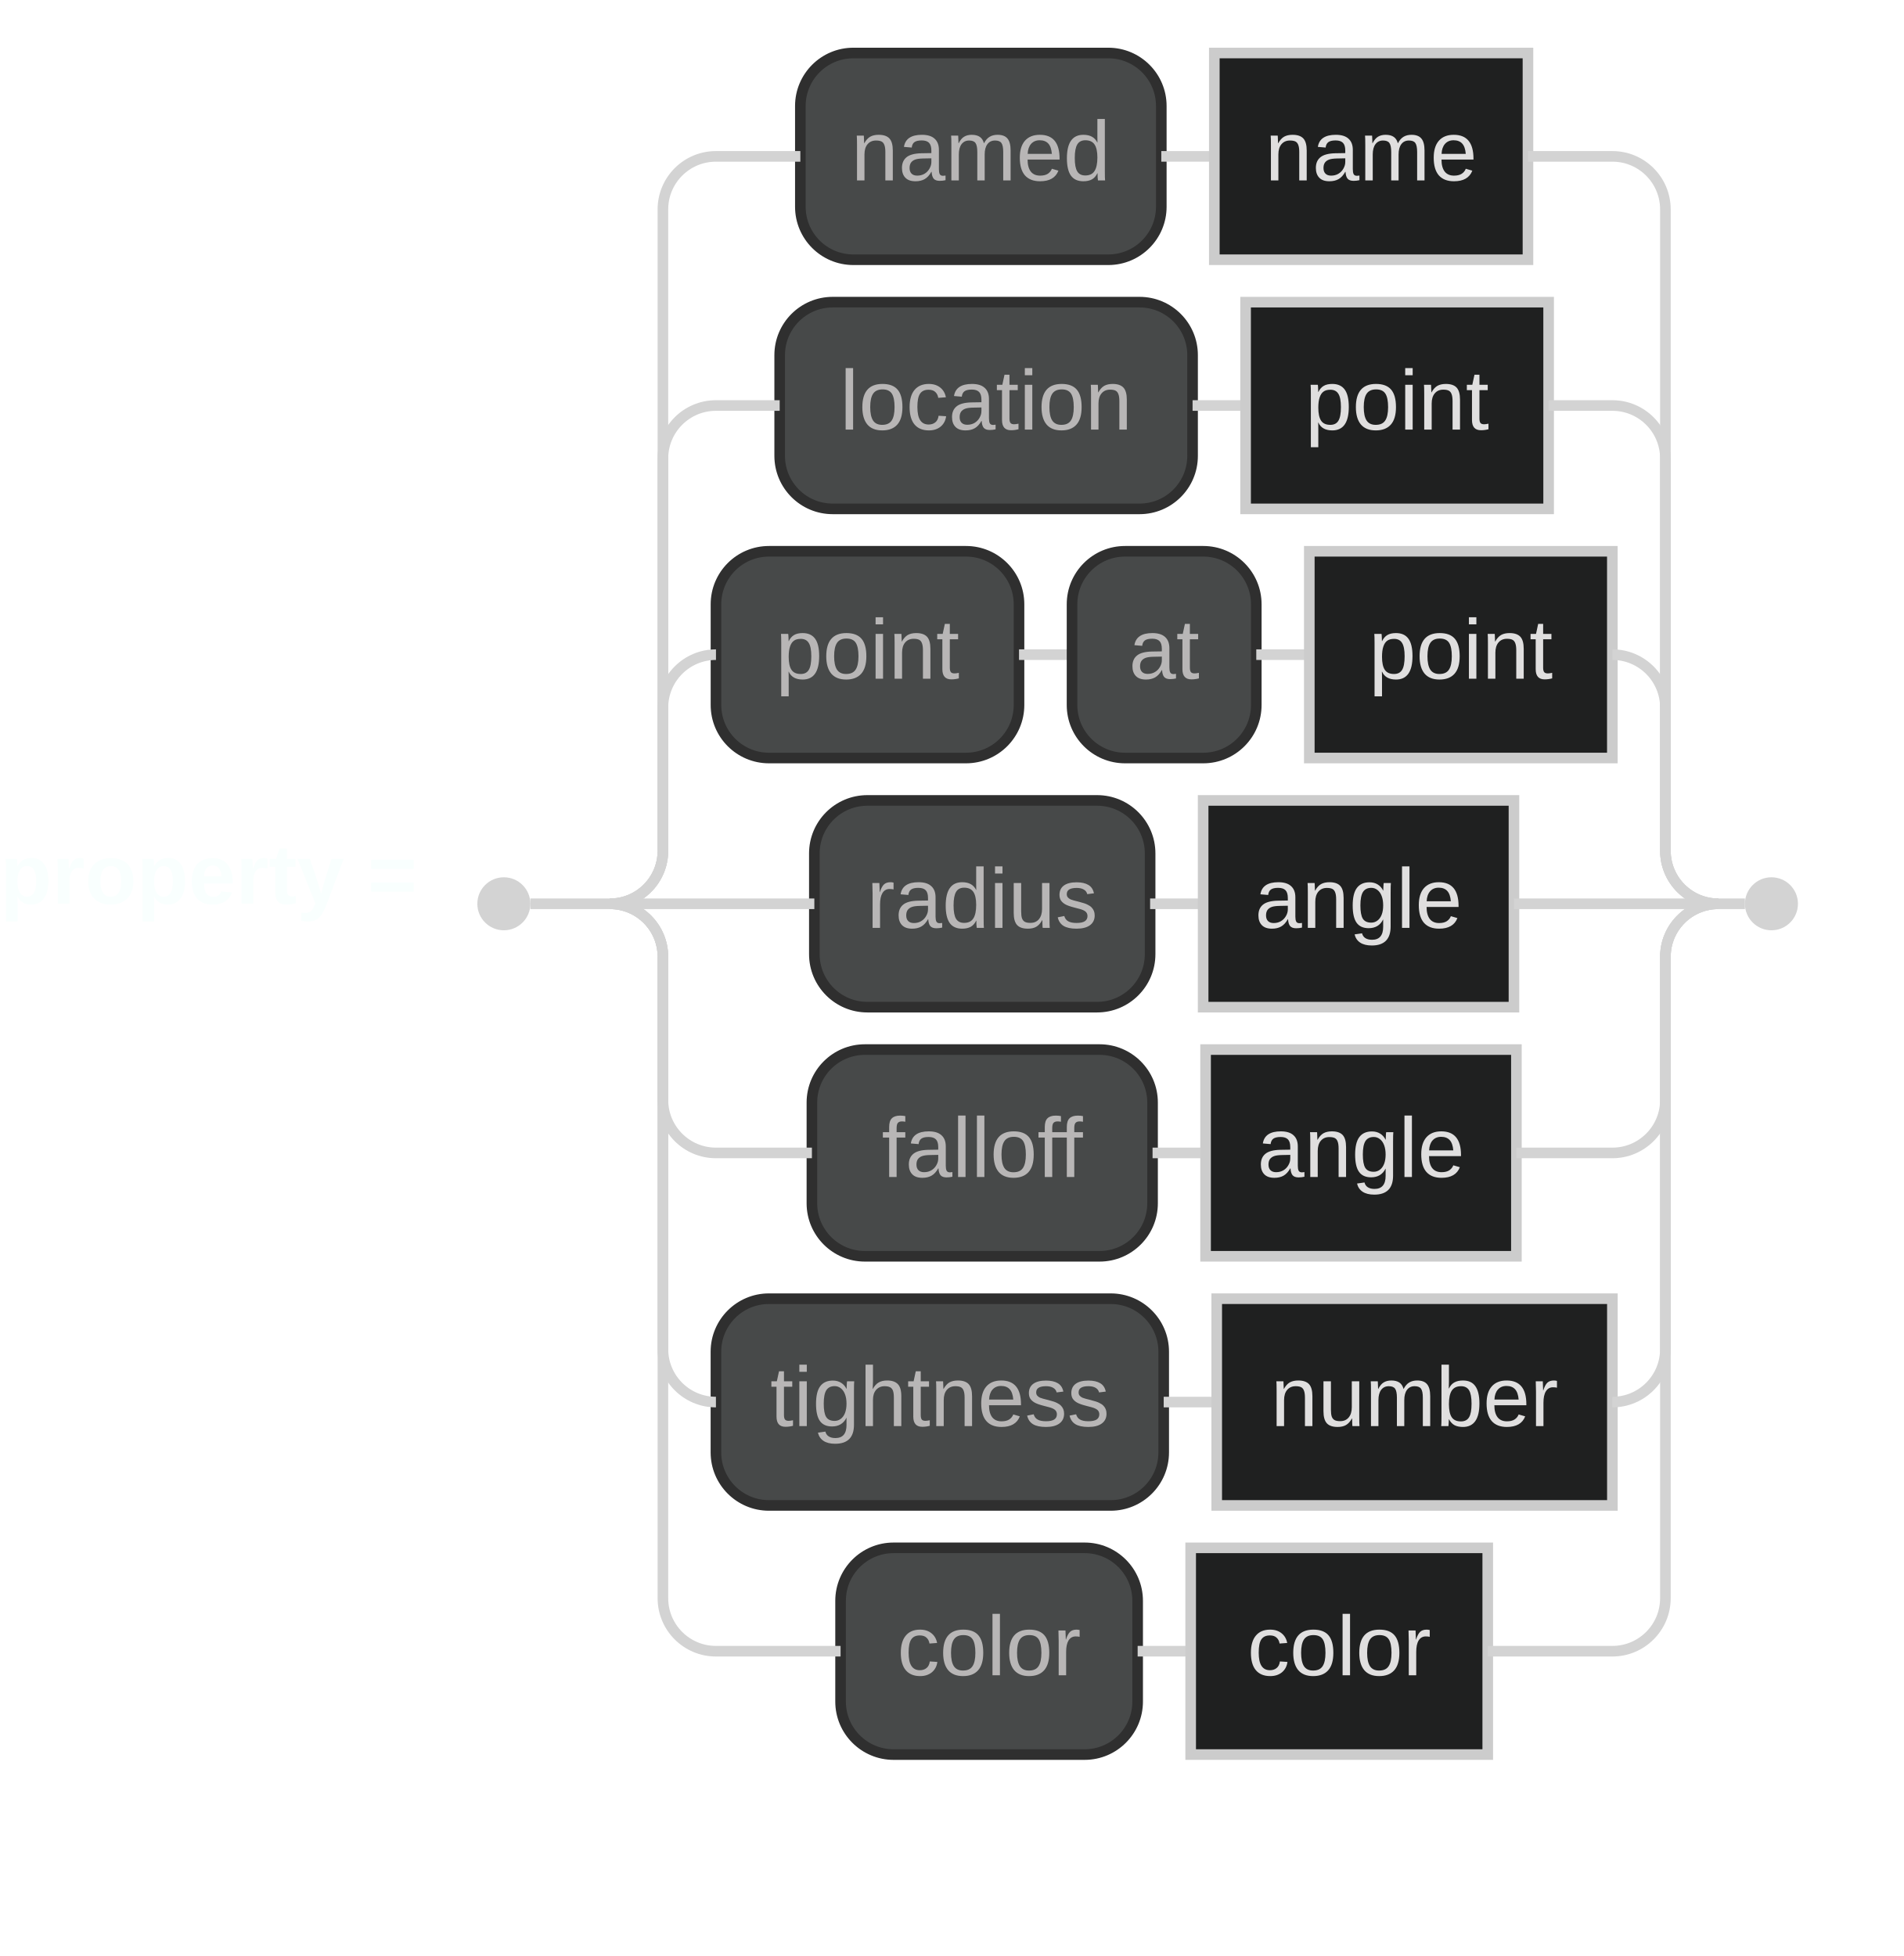
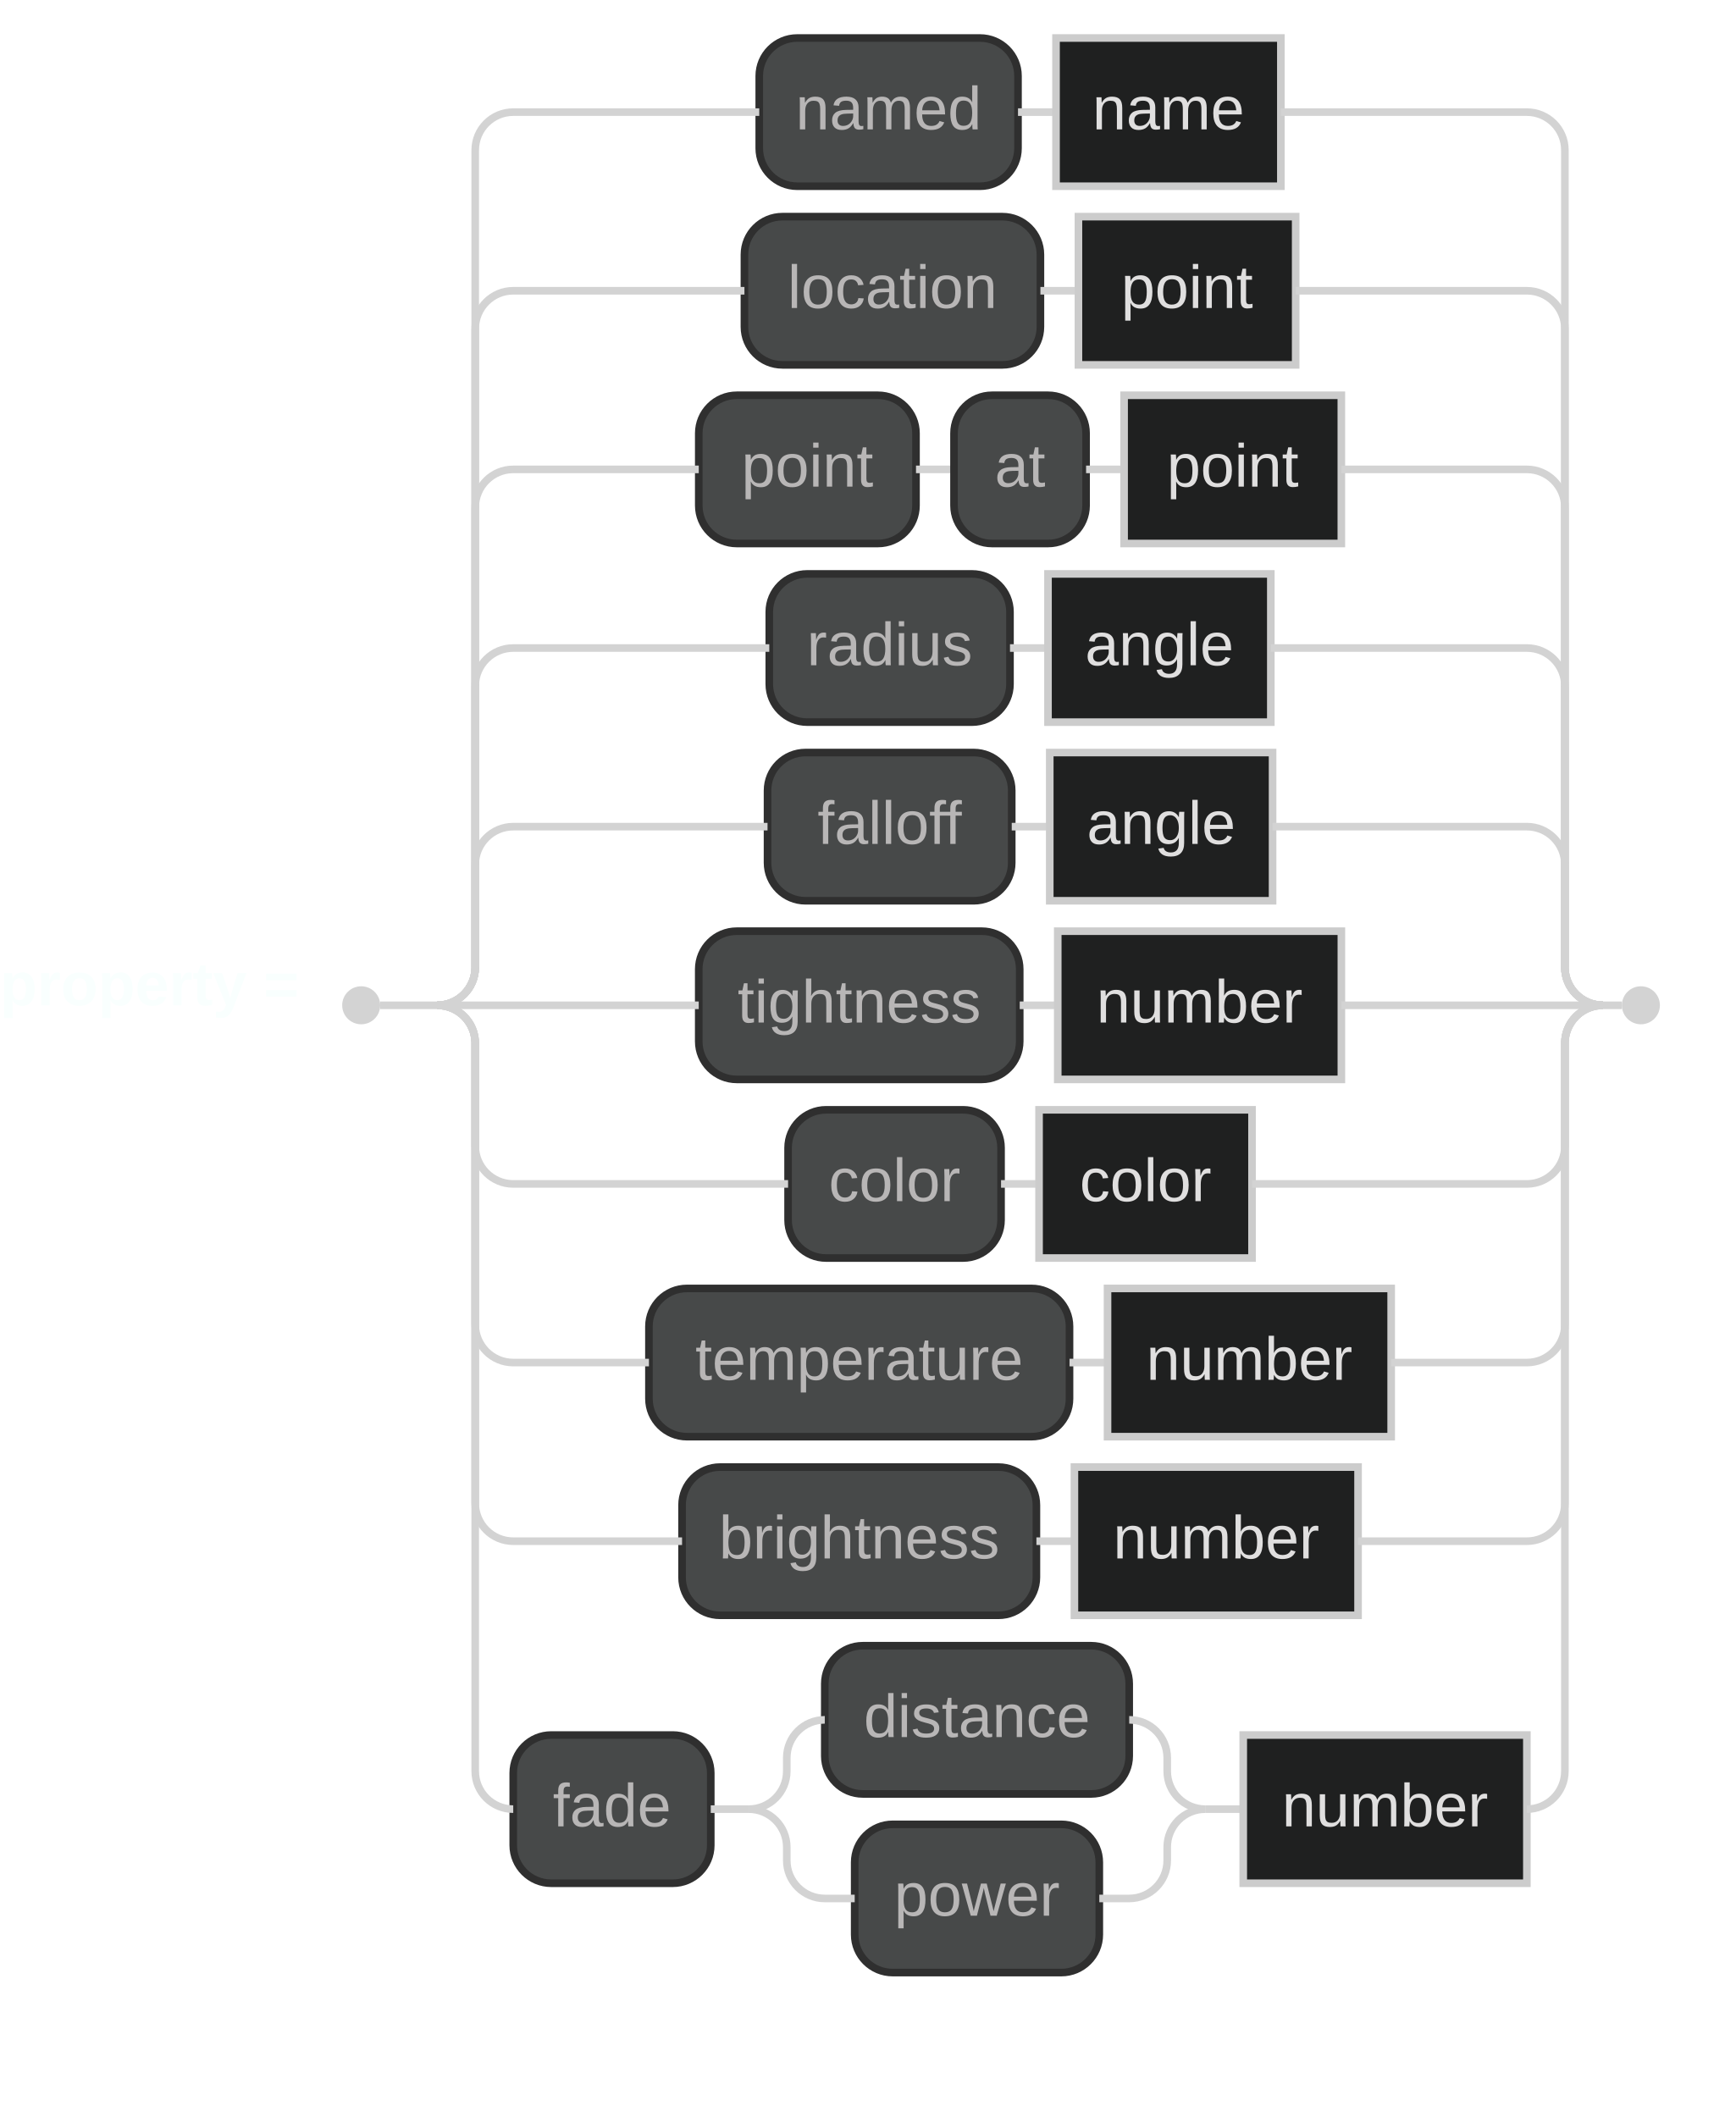
- <svg xmlns="http://www.w3.org/2000/svg" id="my-svg" width="100%" class="railroad-diagram" style="max-width: 359.109px; background-color: transparent;" viewBox="0 0 359.109 369" role="graphics-document document" aria-roledescription="railroadEbnf">
+ <svg xmlns="http://www.w3.org/2000/svg" id="my-svg" width="100%" class="railroad-diagram" style="max-width: 456.719px; background-color: transparent;" viewBox="0 0 456.719 557" role="graphics-document document" aria-roledescription="railroadEbnf">
  <style>#my-svg{font-family:"trebuchet ms",verdana,arial,sans-serif;font-size:16px;fill:#ccc;}@keyframes edge-animation-frame{from{stroke-dashoffset:0;}}@keyframes dash{to{stroke-dashoffset:0;}}#my-svg .edge-animation-slow{stroke-dasharray:9,5!important;stroke-dashoffset:900;animation:dash 50s linear infinite;stroke-linecap:round;}#my-svg .edge-animation-fast{stroke-dasharray:9,5!important;stroke-dashoffset:900;animation:dash 20s linear infinite;stroke-linecap:round;}#my-svg .error-icon{fill:#a44141;}#my-svg .error-text{fill:#ddd;stroke:#ddd;}#my-svg .edge-thickness-normal{stroke-width:1px;}#my-svg .edge-thickness-thick{stroke-width:3.5px;}#my-svg .edge-pattern-solid{stroke-dasharray:0;}#my-svg .edge-thickness-invisible{stroke-width:0;fill:none;}#my-svg .edge-pattern-dashed{stroke-dasharray:3;}#my-svg .edge-pattern-dotted{stroke-dasharray:2;}#my-svg .marker{fill:lightgrey;stroke:lightgrey;}#my-svg .marker.cross{stroke:lightgrey;}#my-svg svg{font-family:"trebuchet ms",verdana,arial,sans-serif;font-size:16px;}#my-svg p{margin:0;}#my-svg .railroad-diagram{font-family:"trebuchet ms",verdana,arial,sans-serif;font-size:16px;}#my-svg .railroad-terminal rect{fill:hsl(180, 1.587%, 28.353%);stroke:hsl(180, 0%, 18.353%);stroke-width:2px;}#my-svg .railroad-terminal text{fill:rgb(183.848, 181.552, 181.552);font-family:"trebuchet ms",verdana,arial,sans-serif;font-size:16px;text-anchor:middle;dominant-baseline:middle;}#my-svg .railroad-nonterminal rect{fill:#1f2020;stroke:#cccccc;stroke-width:2px;}#my-svg .railroad-nonterminal text{fill:#e0dfdf;font-family:"trebuchet ms",verdana,arial,sans-serif;font-size:16px;text-anchor:middle;dominant-baseline:middle;}#my-svg .railroad-line{stroke:lightgrey;stroke-width:2px;fill:none;}#my-svg .railroad-start circle,#my-svg .railroad-end circle{fill:lightgrey;}#my-svg .railroad-comment ellipse{fill:#181818;stroke:hsl(20, 0%, 2.353%);stroke-width:2px;}#my-svg .railroad-comment text{fill:rgb(223, 223.667, 224);font-style:italic;font-family:"trebuchet ms",verdana,arial,sans-serif;font-size:16px;text-anchor:middle;dominant-baseline:middle;}#my-svg .railroad-special rect{fill:hsl(20, 1.587%, 12.353%);stroke:hsl(20, 0%, 2.353%);stroke-width:2px;stroke-dasharray:5,3;}#my-svg .railroad-special text{fill:#e0dfdf;font-family:"trebuchet ms",verdana,arial,sans-serif;font-size:16px;text-anchor:middle;dominant-baseline:middle;}#my-svg .railroad-rule-name{font-weight:bold;fill:#F9FFFE;font-family:"trebuchet ms",verdana,arial,sans-serif;font-size:16px;}#my-svg .node .neo-node{stroke:#ccc;}#my-svg [data-look="neo"].node rect,#my-svg [data-look="neo"].cluster rect,#my-svg [data-look="neo"].node polygon{stroke:url(#my-svg-gradient);filter:drop-shadow( 1px 2px 2px rgba(185,185,185,1));}#my-svg [data-look="neo"].swimlane.cluster rect{filter:none;}#my-svg [data-look="neo"].node path{stroke:url(#my-svg-gradient);stroke-width:1px;}#my-svg [data-look="neo"].node .outer-path{filter:drop-shadow( 1px 2px 2px rgba(185,185,185,1));}#my-svg [data-look="neo"].node .neo-line path{stroke:#ccc;filter:none;}#my-svg [data-look="neo"].node circle{stroke:url(#my-svg-gradient);filter:drop-shadow( 1px 2px 2px rgba(185,185,185,1));}#my-svg [data-look="neo"].node circle .state-start{fill:#000000;}#my-svg [data-look="neo"].icon-shape .icon{fill:url(#my-svg-gradient);filter:drop-shadow( 1px 2px 2px rgba(185,185,185,1));}#my-svg [data-look="neo"].icon-shape .icon-neo path{stroke:url(#my-svg-gradient);filter:drop-shadow( 1px 2px 2px rgba(185,185,185,1));}#my-svg :root{--mermaid-font-family:"trebuchet ms",verdana,arial,sans-serif;}</style>
  <g />
  <g class="railroad-rule" transform="translate(0, 10)">
    <g transform="translate(115.0312, 0)">
      <g class="railroad-choice">
-         <g class="railroad-sequence" transform="translate(35.92188, 0)">
+         <g class="railroad-sequence" transform="translate(84.72656, 0)">
          <g class="railroad-terminal" transform="translate(0, 0)">
            <rect x="0" y="0" width="68.078" height="39" rx="10" ry="10" />
            <text x="34.039" y="19.5">named</text>
          </g>
          <path class="railroad-line" d="M 68.078 19.5 L 78.078 19.5" />
          <g class="railroad-nonterminal" transform="translate(78.07812, 0)">
            <rect x="0" y="0" width="59.156" height="39" />
            <text x="29.578" y="19.5">name</text>
          </g>
        </g>
-         <path class="railroad-line" d="M 0 160.5 A 10 10 0 0 0 10 150.5 L 10 29.5 A 10 10 0 0 1 20 19.5 L 35.922 19.5" />
-         <path class="railroad-line" d="M 173.156 19.5 L 189.078 19.5 A 10 10 0 0 1 199.078 29.5 L 199.078 150.5 A 10 10 0 0 0 209.078 160.5" />
-         <g class="railroad-sequence" transform="translate(32.02344, 47)">
+         <path class="railroad-line" d="M 0 254.5 A 10 10 0 0 0 10 244.5 L 10 29.5 A 10 10 0 0 1 20 19.5 L 84.727 19.5" />
+         <path class="railroad-line" d="M 221.961 19.5 L 286.688 19.5 A 10 10 0 0 1 296.688 29.5 L 296.688 244.5 A 10 10 0 0 0 306.688 254.5" />
+         <g class="railroad-sequence" transform="translate(80.82812, 47)">
          <g class="railroad-terminal" transform="translate(0, 0)">
            <rect x="0" y="0" width="77.875" height="39" rx="10" ry="10" />
            <text x="38.938" y="19.5">location</text>
          </g>
          <path class="railroad-line" d="M 77.875 19.5 L 87.875 19.5" />
          <g class="railroad-nonterminal" transform="translate(87.875, 0)">
            <rect x="0" y="0" width="57.156" height="39" />
            <text x="28.578" y="19.5">point</text>
          </g>
        </g>
-         <path class="railroad-line" d="M 0 160.5 A 10 10 0 0 0 10 150.5 L 10 76.5 A 10 10 0 0 1 20 66.5 L 32.023 66.5" />
-         <path class="railroad-line" d="M 177.055 66.5 L 189.078 66.5 A 10 10 0 0 1 199.078 76.5 L 199.078 150.5 A 10 10 0 0 0 209.078 160.5" />
-         <g class="railroad-sequence" transform="translate(20.00781, 94)">
+         <path class="railroad-line" d="M 0 254.5 A 10 10 0 0 0 10 244.5 L 10 76.5 A 10 10 0 0 1 20 66.5 L 80.828 66.5" />
+         <path class="railroad-line" d="M 225.859 66.5 L 286.688 66.5 A 10 10 0 0 1 296.688 76.5 L 296.688 244.5 A 10 10 0 0 0 306.688 254.5" />
+         <g class="railroad-sequence" transform="translate(68.8125, 94)">
          <g class="railroad-terminal" transform="translate(0, 0)">
            <rect x="0" y="0" width="57.156" height="39" rx="10" ry="10" />
            <text x="28.578" y="19.5">point</text>
          </g>
          <path class="railroad-line" d="M 57.156 19.5 L 67.156 19.5" />
          <g class="railroad-terminal" transform="translate(67.15625, 0)">
            <rect x="0" y="0" width="34.75" height="39" rx="10" ry="10" />
            <text x="17.375" y="19.5">at</text>
          </g>
          <path class="railroad-line" d="M 101.906 19.5 L 111.906 19.5" />
          <g class="railroad-nonterminal" transform="translate(111.9062, 0)">
            <rect x="0" y="0" width="57.156" height="39" />
            <text x="28.578" y="19.5">point</text>
          </g>
        </g>
-         <path class="railroad-line" d="M 0 160.5 A 10 10 0 0 0 10 150.5 L 10 123.5 A 10 10 0 0 1 20 113.5 L 20.008 113.5" />
-         <path class="railroad-line" d="M 189.07 113.5 L 189.078 113.5 A 10 10 0 0 1 199.078 123.5 L 199.078 150.5 A 10 10 0 0 0 209.078 160.5" />
-         <g class="railroad-sequence" transform="translate(38.5625, 141)">
+         <path class="railroad-line" d="M 0 254.5 A 10 10 0 0 0 10 244.5 L 10 123.5 A 10 10 0 0 1 20 113.5 L 68.812 113.5" />
+         <path class="railroad-line" d="M 237.875 113.5 L 286.688 113.5 A 10 10 0 0 1 296.688 123.5 L 296.688 244.5 A 10 10 0 0 0 306.688 254.5" />
+         <g class="railroad-sequence" transform="translate(87.36719, 141)">
          <g class="railroad-terminal" transform="translate(0, 0)">
            <rect x="0" y="0" width="63.328" height="39" rx="10" ry="10" />
            <text x="31.664" y="19.5">radius</text>
          </g>
          <path class="railroad-line" d="M 63.328 19.5 L 73.328 19.5" />
          <g class="railroad-nonterminal" transform="translate(73.32812, 0)">
            <rect x="0" y="0" width="58.625" height="39" />
            <text x="29.312" y="19.5">angle</text>
          </g>
        </g>
-         <path class="railroad-line" d="M 0 160.5 L 38.562 160.5" />
-         <path class="railroad-line" d="M 170.516 160.5 L 209.078 160.5" />
-         <g class="railroad-sequence" transform="translate(38.10156, 188)">
+         <path class="railroad-line" d="M 0 254.5 A 10 10 0 0 0 10 244.5 L 10 170.5 A 10 10 0 0 1 20 160.5 L 87.367 160.5" />
+         <path class="railroad-line" d="M 219.32 160.5 L 286.688 160.5 A 10 10 0 0 1 296.688 170.5 L 296.688 244.5 A 10 10 0 0 0 306.688 254.5" />
+         <g class="railroad-sequence" transform="translate(86.90625, 188)">
          <g class="railroad-terminal" transform="translate(0, 0)">
            <rect x="0" y="0" width="64.25" height="39" rx="10" ry="10" />
            <text x="32.125" y="19.5">falloff</text>
          </g>
          <path class="railroad-line" d="M 64.25 19.5 L 74.25 19.5" />
          <g class="railroad-nonterminal" transform="translate(74.25, 0)">
            <rect x="0" y="0" width="58.625" height="39" />
            <text x="29.312" y="19.5">angle</text>
          </g>
        </g>
-         <path class="railroad-line" d="M 0 160.5 A 10 10 0 0 1 10 170.5 L 10 197.5 A 10 10 0 0 0 20 207.5 L 38.102 207.5" />
-         <path class="railroad-line" d="M 170.977 207.5 L 189.078 207.5 A 10 10 0 0 0 199.078 197.5 L 199.078 170.5 A 10 10 0 0 1 209.078 160.5" />
-         <g class="railroad-sequence" transform="translate(20, 235)">
+         <path class="railroad-line" d="M 0 254.5 A 10 10 0 0 0 10 244.5 L 10 217.5 A 10 10 0 0 1 20 207.5 L 86.906 207.5" />
+         <path class="railroad-line" d="M 219.781 207.5 L 286.688 207.5 A 10 10 0 0 1 296.688 217.5 L 296.688 244.5 A 10 10 0 0 0 306.688 254.5" />
+         <g class="railroad-sequence" transform="translate(68.80469, 235)">
          <g class="railroad-terminal" transform="translate(0, 0)">
            <rect x="0" y="0" width="84.453" height="39" rx="10" ry="10" />
            <text x="42.227" y="19.5">tightness</text>
          </g>
          <path class="railroad-line" d="M 84.453 19.5 L 94.453 19.5" />
          <g class="railroad-nonterminal" transform="translate(94.45312, 0)">
            <rect x="0" y="0" width="74.625" height="39" />
            <text x="37.312" y="19.5">number</text>
          </g>
        </g>
-         <path class="railroad-line" d="M 0 160.5 A 10 10 0 0 1 10 170.5 L 10 244.5 A 10 10 0 0 0 20 254.5 L 20 254.5" />
-         <path class="railroad-line" d="M 189.078 254.5 L 189.078 254.5 A 10 10 0 0 0 199.078 244.5 L 199.078 170.5 A 10 10 0 0 1 209.078 160.5" />
-         <g class="railroad-sequence" transform="translate(43.50781, 282)">
+         <path class="railroad-line" d="M 0 254.5 L 68.805 254.5" />
+         <path class="railroad-line" d="M 237.883 254.5 L 306.688 254.5" />
+         <g class="railroad-sequence" transform="translate(92.3125, 282)">
          <g class="railroad-terminal" transform="translate(0, 0)">
            <rect x="0" y="0" width="56.031" height="39" rx="10" ry="10" />
            <text x="28.016" y="19.5">color</text>
          </g>
          <path class="railroad-line" d="M 56.031 19.5 L 66.031 19.5" />
          <g class="railroad-nonterminal" transform="translate(66.03125, 0)">
            <rect x="0" y="0" width="56.031" height="39" />
            <text x="28.016" y="19.5">color</text>
          </g>
        </g>
-         <path class="railroad-line" d="M 0 160.5 A 10 10 0 0 1 10 170.5 L 10 291.5 A 10 10 0 0 0 20 301.5 L 43.508 301.5" />
-         <path class="railroad-line" d="M 165.57 301.5 L 189.078 301.5 A 10 10 0 0 0 199.078 291.5 L 199.078 170.5 A 10 10 0 0 1 209.078 160.5" />
+         <path class="railroad-line" d="M 0 254.5 A 10 10 0 0 1 10 264.5 L 10 291.5 A 10 10 0 0 0 20 301.5 L 92.312 301.5" />
+         <path class="railroad-line" d="M 214.375 301.5 L 286.688 301.5 A 10 10 0 0 0 296.688 291.5 L 296.688 264.5 A 10 10 0 0 1 306.688 254.5" />
+         <g class="railroad-sequence" transform="translate(55.70312, 329)">
+           <g class="railroad-terminal" transform="translate(0, 0)">
+             <rect x="0" y="0" width="110.656" height="39" rx="10" ry="10" />
+             <text x="55.328" y="19.5">temperature</text>
+           </g>
+           <path class="railroad-line" d="M 110.656 19.5 L 120.656 19.5" />
+           <g class="railroad-nonterminal" transform="translate(120.6562, 0)">
+             <rect x="0" y="0" width="74.625" height="39" />
+             <text x="37.312" y="19.5">number</text>
+           </g>
+         </g>
+         <path class="railroad-line" d="M 0 254.5 A 10 10 0 0 1 10 264.5 L 10 338.5 A 10 10 0 0 0 20 348.5 L 55.703 348.5" />
+         <path class="railroad-line" d="M 250.984 348.5 L 286.688 348.5 A 10 10 0 0 0 296.688 338.5 L 296.688 264.5 A 10 10 0 0 1 306.688 254.5" />
+         <g class="railroad-sequence" transform="translate(64.41406, 376)">
+           <g class="railroad-terminal" transform="translate(0, 0)">
+             <rect x="0" y="0" width="93.234" height="39" rx="10" ry="10" />
+             <text x="46.617" y="19.5">brightness</text>
+           </g>
+           <path class="railroad-line" d="M 93.234 19.5 L 103.234 19.5" />
+           <g class="railroad-nonterminal" transform="translate(103.2344, 0)">
+             <rect x="0" y="0" width="74.625" height="39" />
+             <text x="37.312" y="19.5">number</text>
+           </g>
+         </g>
+         <path class="railroad-line" d="M 0 254.5 A 10 10 0 0 1 10 264.5 L 10 385.5 A 10 10 0 0 0 20 395.5 L 64.414 395.5" />
+         <path class="railroad-line" d="M 242.273 395.5 L 286.688 395.5 A 10 10 0 0 0 296.688 385.5 L 296.688 264.5 A 10 10 0 0 1 306.688 254.5" />
+         <g class="railroad-sequence" transform="translate(20, 423)">
+           <g class="railroad-terminal" transform="translate(0, 23.5)">
+             <rect x="0" y="0" width="51.969" height="39" rx="10" ry="10" />
+             <text x="25.984" y="19.5">fade</text>
+           </g>
+           <path class="railroad-line" d="M 51.969 43 L 61.969 43" />
+           <g class="railroad-choice" transform="translate(61.96875, 0)">
+             <g class="railroad-terminal" transform="translate(20, 0)">
+               <rect x="0" y="0" width="80.094" height="39" rx="10" ry="10" />
+               <text x="40.047" y="19.5">distance</text>
+             </g>
+             <path class="railroad-line" d="M 0 43 A 10 10 0 0 0 10 33 L 10 29.5 A 10 10 0 0 1 20 19.5 L 20 19.5" />
+             <path class="railroad-line" d="M 100.094 19.5 L 100.094 19.5 A 10 10 0 0 1 110.094 29.5 L 110.094 33 A 10 10 0 0 0 120.094 43" />
+             <g class="railroad-terminal" transform="translate(27.86719, 47)">
+               <rect x="0" y="0" width="64.359" height="39" rx="10" ry="10" />
+               <text x="32.18" y="19.5">power</text>
+             </g>
+             <path class="railroad-line" d="M 0 43 A 10 10 0 0 1 10 53 L 10 56.5 A 10 10 0 0 0 20 66.5 L 27.867 66.5" />
+             <path class="railroad-line" d="M 92.227 66.5 L 100.094 66.5 A 10 10 0 0 0 110.094 56.5 L 110.094 53 A 10 10 0 0 1 120.094 43" />
+           </g>
+           <path class="railroad-line" d="M 182.062 43 L 192.062 43" />
+           <g class="railroad-nonterminal" transform="translate(192.0625, 23.5)">
+             <rect x="0" y="0" width="74.625" height="39" />
+             <text x="37.312" y="19.5">number</text>
+           </g>
+         </g>
+         <path class="railroad-line" d="M 0 254.5 A 10 10 0 0 1 10 264.5 L 10 456 A 10 10 0 0 0 20 466 L 20 466" />
+         <path class="railroad-line" d="M 286.688 466 L 286.688 466 A 10 10 0 0 0 296.688 456 L 296.688 264.5 A 10 10 0 0 1 306.688 254.5" />
      </g>
    </g>
    <g class="railroad-rule-name-group">
-       <text class="railroad-rule-name" x="0" y="160.5">property =</text>
+       <text class="railroad-rule-name" x="0" y="254.5">property =</text>
    </g>
    <g class="railroad-start">
-       <circle cx="95.031" cy="160.5" r="5" />
+       <circle cx="95.031" cy="254.5" r="5" />
    </g>
    <g class="railroad-end">
-       <circle cx="334.109" cy="160.5" r="5" />
+       <circle cx="431.719" cy="254.5" r="5" />
    </g>
-     <path class="railroad-line" d="M 100.031 160.5 L 115.031 160.5" />
-     <path class="railroad-line" d="M 324.109 160.5 L 329.109 160.5" />
+     <path class="railroad-line" d="M 100.031 254.5 L 115.031 254.5" />
+     <path class="railroad-line" d="M 421.719 254.5 L 426.719 254.5" />
  </g>
</svg>
